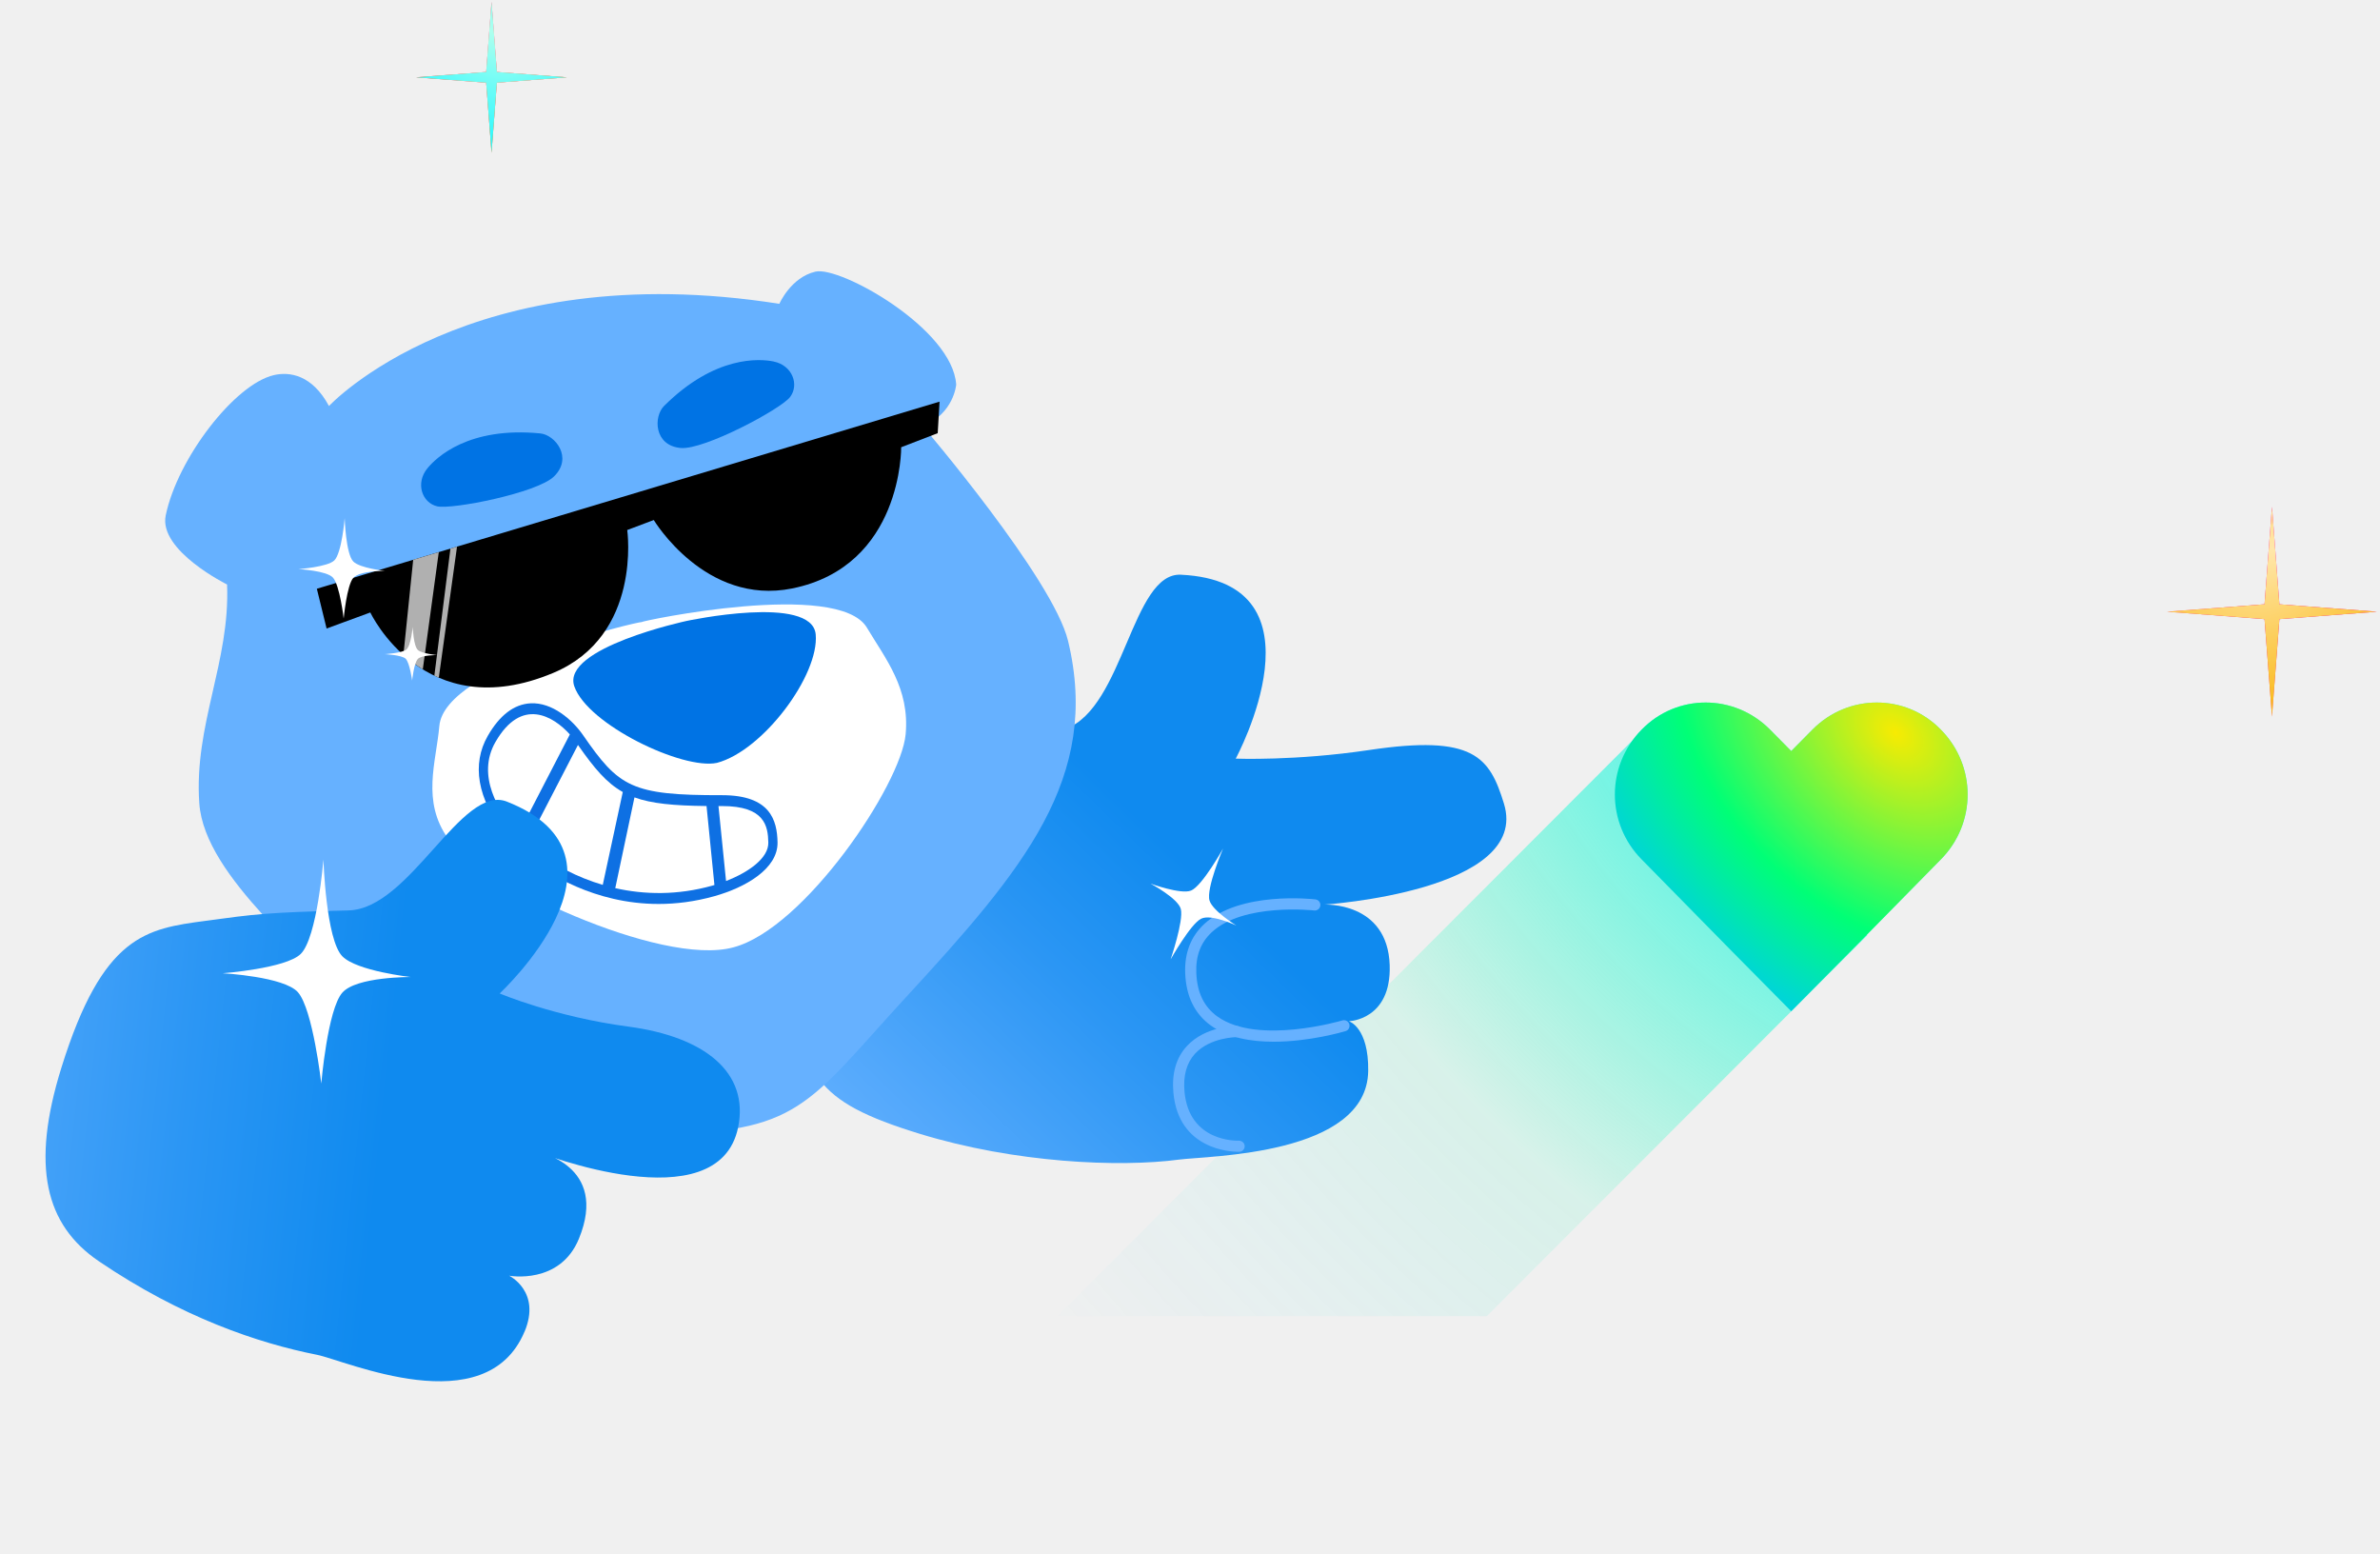
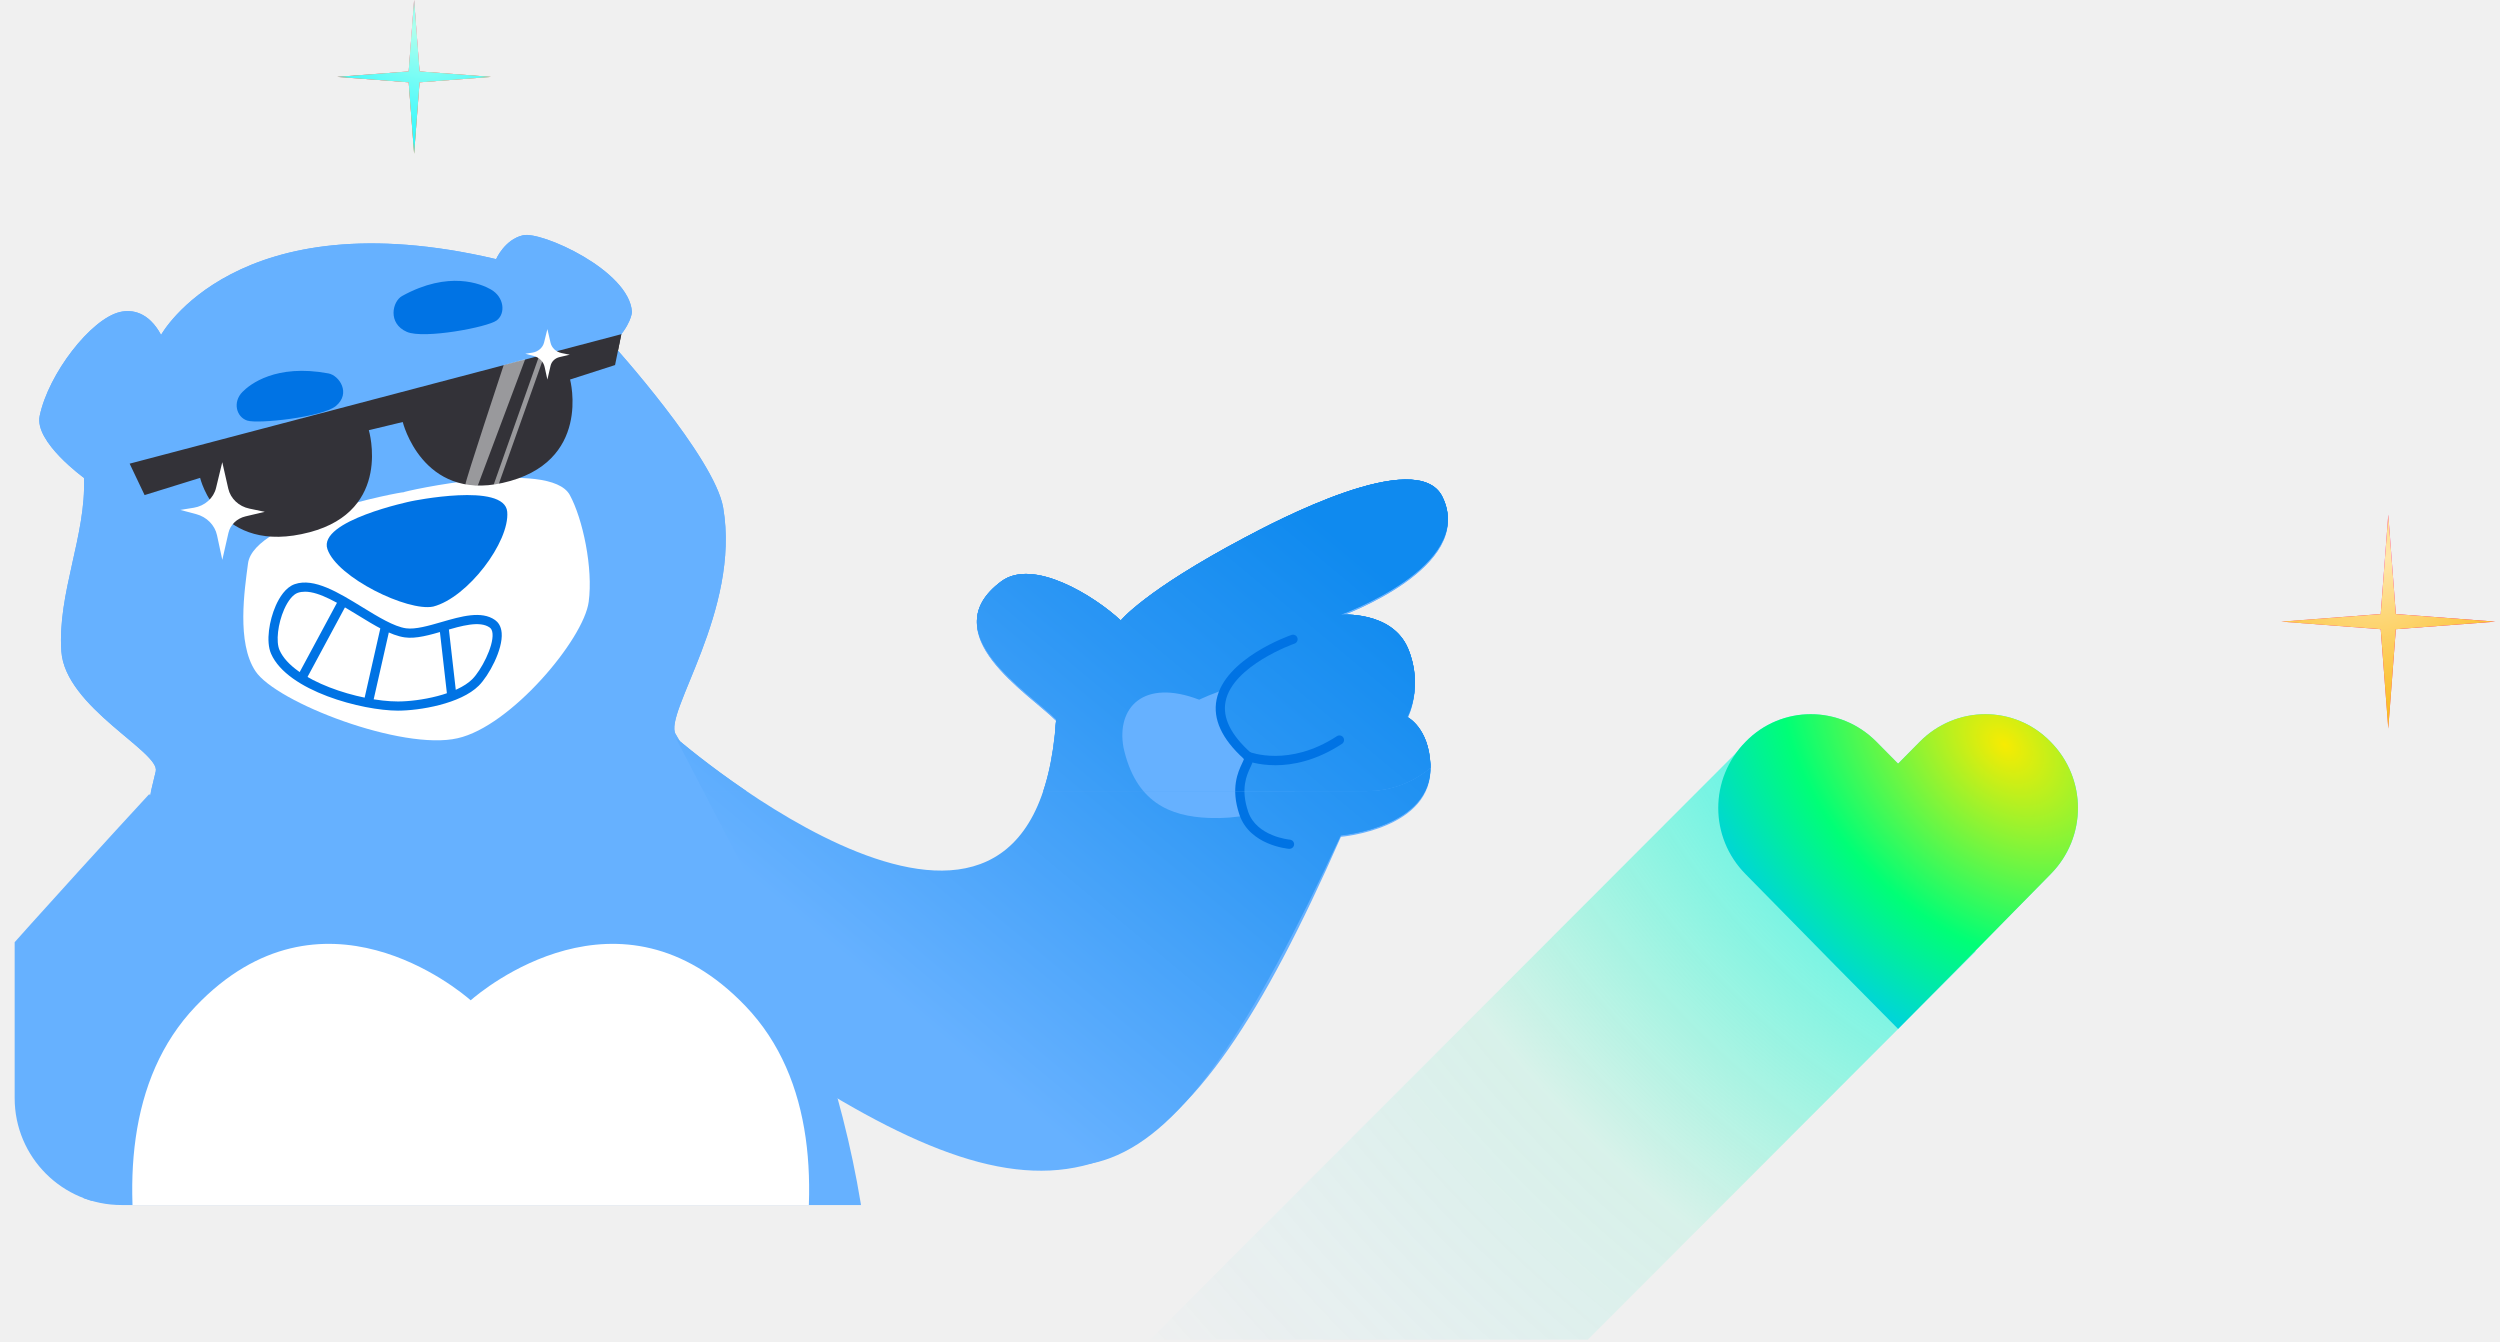
- <svg xmlns="http://www.w3.org/2000/svg" width="331" height="216" viewBox="0 0 331 216" fill="none">
-   <path d="M68.361 0.266L69.102 10.01L78.847 10.752L69.102 11.493L68.361 21.237L67.619 11.493L57.875 10.752L67.619 10.01L68.361 0.266Z" fill="url(#paint0_radial_94_6426)" />
-   <path d="M68.361 0.266L69.102 10.01L78.847 10.752L69.102 11.493L68.361 21.237L67.619 11.493L57.875 10.752L67.619 10.01L68.361 0.266Z" fill="url(#paint1_radial_94_6426)" />
-   <path d="M68.361 0.266L69.102 10.01L78.847 10.752L69.102 11.493L68.361 21.237L67.619 11.493L57.875 10.752L67.619 10.01L68.361 0.266Z" fill="url(#paint2_radial_94_6426)" />
-   <g clip-path="url(#clip0_94_6426)">
-     <path d="M315.976 70.465L314.944 84.024L301.385 85.055L314.944 86.087L315.976 99.646L317.008 86.087L330.566 85.055L317.008 84.024L315.976 70.465Z" fill="url(#paint3_radial_94_6426)" />
-     <path d="M315.976 70.465L314.944 84.024L301.385 85.055L314.944 86.087L315.976 99.646L317.008 86.087L330.566 85.055L317.008 84.024L315.976 70.465Z" fill="url(#paint4_radial_94_6426)" />
-     <path fill-rule="evenodd" clip-rule="evenodd" d="M259.632 129.971L269.921 119.5C274.891 114.477 274.891 106.475 269.921 101.452C265.037 96.429 257.035 96.429 252.066 101.452L249.118 104.431L246.171 101.452C241.201 96.429 233.2 96.429 228.315 101.452C227.853 101.919 227.434 102.411 227.058 102.925L121.013 209.098L150.868 238.989L259.693 130.032L259.632 129.971Z" fill="url(#paint5_radial_94_6426)" />
-     <path d="M228.315 119.5L240.696 132.099L249.118 140.613L257.541 132.099L269.921 119.5C274.891 114.477 274.891 106.475 269.921 101.452C265.037 96.429 257.035 96.429 252.066 101.452L249.118 104.431L246.171 101.452C241.201 96.429 233.2 96.429 228.315 101.452C223.346 106.475 223.346 114.477 228.315 119.5Z" fill="url(#paint6_radial_94_6426)" />
+ <svg xmlns="http://www.w3.org/2000/svg" width="341" height="183" viewBox="0 0 341 183" fill="none">
+   <g clip-path="url(#clip0_215_8147)">
+     <path d="M92.156 100.142C90.477 97.287 101.044 83.264 98.641 69.237C97.468 62.384 83.532 46.964 83.532 46.964C86.153 44.338 86.199 42.548 86.199 42.548C85.843 36.889 73.849 31.513 71.341 32.089C68.834 32.665 67.67 35.345 67.67 35.345C32.203 27.006 21.971 45.678 21.971 45.678C20.242 42.485 17.948 42.197 16.391 42.552C12.418 43.454 6.607 50.97 5.41 56.742C4.673 60.289 11.455 65.185 11.455 65.185C11.774 73.018 7.813 80.923 8.37 88.857C8.906 96.469 21.884 102.583 21.243 105.208C8.772 156.458 8.81 186.181 15.085 203.81C15.085 203.81 -3.49 251.934 0.541 261.641C15.998 263.478 30.252 267.559 45.901 268.603C49.719 259.179 56.798 233.9 67.787 227.991C74.695 229.431 62.96 258.787 58.209 270.272C71.258 270.848 101.835 264.4 101.412 264.225C121.08 263.661 118.831 196.698 118.831 196.698C121.084 164.133 113.042 135.666 92.16 100.137L92.156 100.142Z" fill="#66B1FF" />
+     <path d="M169.809 73.525C156.057 80.808 152.875 84.844 152.875 84.844C149.279 81.496 140.907 76.275 136.569 79.514C127.184 86.517 140.3 94.568 144.059 98.32C141.02 143.259 92.156 100.82 92.156 100.82L109.642 147.023C146.245 170.137 161.391 162.992 182.9 114.145C182.9 114.145 195.488 113.085 195.112 104.521C194.886 99.447 191.959 98.015 191.959 98.015C191.959 98.015 194.212 93.85 192.072 88.704C189.895 83.471 182.854 84.055 182.854 84.055C182.854 84.055 201.383 77.398 196.74 67.97C193.316 61.017 173.715 71.459 169.813 73.525H169.809Z" fill="#66B1FF" />
+     <g clip-path="url(#clip1_215_8147)">
+       <path d="M20.423 108.242C20.423 108.242 -7.804 138.743 -23.892 158.371C-36.346 173.567 -45.466 184.595 -32.668 201.318C-29.169 205.892 -22.085 210.425 -22.085 210.425L12.61 179.94V158.371C12.61 158.371 19.77 151.27 22.361 132.623C23.115 127.194 20.423 108.242 20.423 108.242Z" fill="#66B1FF" />
+     </g>
+     <path d="M77.723 67.52C75.014 62.546 54.999 67.028 55.024 67.149C54.999 67.032 34.62 70.826 33.829 76.852C33.347 80.521 32.267 87.632 34.829 91.526C37.663 95.833 54.916 102.436 62.417 100.695C69.66 99.088 79.611 87.203 80.297 82.098C80.917 77.483 79.494 70.772 77.719 67.516L77.723 67.52Z" fill="white" />
+     <path d="M33.066 53.465C34.067 52.439 37.604 49.597 44.792 50.932C46.283 51.208 47.915 53.653 45.801 55.389C43.955 56.904 35.185 57.848 33.724 57.368C32.229 56.875 31.71 54.851 33.066 53.461V53.465Z" fill="#0073E4" />
+     <path d="M66.965 39.482C65.638 38.727 61.225 36.853 54.845 40.375C53.522 41.106 52.844 44.111 55.494 45.267C57.809 46.277 66.529 44.632 67.752 43.702C69.003 42.746 68.765 40.509 66.965 39.486V39.482Z" fill="#0073E4" />
+     <path d="M56.091 68.368C56.091 68.368 43.343 71.013 44.658 74.899C45.972 78.784 55.626 83.454 59.088 82.737C63.798 81.518 69.537 73.901 69.186 69.811C68.834 65.726 56.091 68.368 56.091 68.368Z" fill="#0073E4" />
+     <path d="M48.368 63.882C45.739 61.458 41.36 59.563 38.195 62.084C36.621 63.336 35.755 65.276 35.16 67.146C34.896 67.972 36.198 68.327 36.462 67.505C37.224 65.101 38.697 62.263 41.561 62.213C43.34 62.184 45.04 63.068 46.476 64.087C46.84 64.346 47.028 64.475 47.418 64.834C48.054 65.422 49.009 64.471 48.372 63.882H48.368Z" fill="#0073E4" />
+     <path d="M64.217 63.246C67.396 63.246 69.974 60.677 69.974 57.508C69.974 54.339 67.396 51.77 64.217 51.77C61.038 51.77 58.461 54.339 58.461 57.508C58.461 60.677 61.038 63.246 64.217 63.246Z" fill="white" />
+     <path d="M64.213 61.262C66.294 61.262 67.981 59.581 67.981 57.506C67.981 55.432 66.294 53.75 64.213 53.75C62.132 53.75 60.445 55.432 60.445 57.506C60.445 59.581 62.132 61.262 64.213 61.262Z" fill="#3B3B3B" />
+     <path d="M57.578 65.874L57.607 63.495C57.607 63.495 58.466 61.175 63.774 60.332C67.537 59.735 70.589 61.546 70.589 61.546L70.849 64.835L57.578 65.87V65.874Z" fill="#66B1FF" />
+     <path d="M67.166 85.09C64.416 83.132 58.651 86.793 55.302 86.325C51.074 85.737 44.455 78.888 40.415 80.269C38.096 81.062 36.572 86.688 37.552 88.925C39.59 93.57 49.198 96.308 54.285 96.308C57.152 96.308 62.532 95.415 64.864 93.086C66.48 91.475 69.025 86.409 67.166 85.086V85.09Z" fill="white" />
+     <path d="M54.282 96.932C49.431 96.932 39.212 94.27 36.976 89.174C36.235 87.488 36.737 84.6 37.612 82.613C38.098 81.511 38.944 80.109 40.212 79.675C42.837 78.774 46.186 80.831 49.422 82.818C51.549 84.124 53.747 85.472 55.388 85.702C56.66 85.877 58.465 85.355 60.21 84.85C62.902 84.07 65.682 83.264 67.528 84.575C67.897 84.834 68.349 85.351 68.428 86.328C68.617 88.594 66.674 92.162 65.305 93.527C62.819 96.006 57.225 96.932 54.282 96.932ZM41.589 80.71C41.246 80.71 40.92 80.756 40.618 80.861C39.974 81.082 39.295 81.904 38.759 83.118C37.897 85.076 37.617 87.517 38.127 88.673C39.974 92.884 49.075 95.68 54.282 95.68C57.225 95.68 62.316 94.737 64.418 92.642C65.615 91.448 67.327 88.193 67.181 86.432C67.147 86.027 67.022 85.752 66.8 85.597C65.448 84.637 62.965 85.359 60.562 86.052C58.603 86.62 56.752 87.158 55.216 86.941C53.311 86.678 51.105 85.322 48.765 83.882C46.215 82.317 43.59 80.706 41.594 80.706L41.589 80.71Z" fill="#0073E4" />
+     <path d="M41.252 92.924C41.152 92.924 41.051 92.898 40.955 92.848C40.649 92.686 40.536 92.306 40.7 92.001L46.054 82.052C46.217 81.747 46.598 81.634 46.904 81.797C47.209 81.96 47.322 82.34 47.159 82.644L41.805 92.594C41.692 92.802 41.474 92.924 41.252 92.924Z" fill="#0073E4" />
+     <path d="M50.291 96.181C50.245 96.181 50.199 96.177 50.153 96.164C49.813 96.089 49.604 95.751 49.679 95.417L51.915 85.543C51.99 85.205 52.325 84.992 52.664 85.071C53.003 85.146 53.213 85.484 53.137 85.818L50.902 95.693C50.835 95.985 50.575 96.181 50.291 96.181Z" fill="#0073E4" />
+     <path d="M61.596 95.254C61.282 95.254 61.01 95.016 60.972 94.699L59.98 85.993C59.943 85.651 60.19 85.338 60.533 85.301C60.876 85.263 61.19 85.509 61.228 85.852L62.22 94.557C62.258 94.9 62.011 95.213 61.667 95.25C61.642 95.25 61.621 95.25 61.596 95.25V95.254Z" fill="#0073E4" />
+     <path d="M17.68 63.244L84.749 45.582L83.895 49.793L77.758 51.767C77.758 51.767 80.814 63.144 68.544 65.873C57.576 68.315 54.934 57.564 54.934 57.564L50.308 58.678C50.308 58.678 53.561 69.592 42.245 72.593C29.828 75.881 27.296 65.181 27.296 65.181L19.723 67.53L17.684 63.244H17.68Z" fill="#333238" />
+     <path d="M24.594 69.553L26.427 69.257C27.93 69.015 29.132 67.951 29.467 66.561L30.317 63.043L31.137 66.653C31.447 68.009 32.573 69.074 34.017 69.374L36.123 69.812L33.486 70.434C32.313 70.71 31.409 71.586 31.158 72.692L30.321 76.365L29.601 73.005C29.303 71.624 28.202 70.509 26.754 70.125L24.598 69.553H24.594Z" fill="white" />
+     <path d="M71.648 48.251L72.615 48.1C73.407 47.975 74.039 47.424 74.215 46.706L74.663 44.887L75.094 46.752C75.257 47.453 75.847 48.004 76.609 48.159L77.719 48.384L76.329 48.705C75.709 48.847 75.236 49.302 75.102 49.874L74.663 51.773L74.282 50.037C74.127 49.323 73.545 48.747 72.783 48.547L71.648 48.251Z" fill="white" />
+     <path opacity="0.5" d="M63.487 66.071C63.353 65.95 68.707 49.782 68.707 49.782L71.642 48.98L65.17 66.234C65.17 66.234 63.834 66.388 63.487 66.071Z" fill="white" />
+     <path opacity="0.5" d="M67.981 66.161L67.328 66.136L73.545 48.528L74.311 48.328L67.981 66.161Z" fill="white" />
+     <path d="M169.809 73.314C156.057 80.597 152.875 84.633 152.875 84.633C149.279 81.286 140.907 76.065 136.569 79.303C127.184 86.306 140.3 94.357 144.059 98.109C141.02 143.048 92.156 100.609 92.156 100.609L114.27 143.244C146.941 168.222 158.025 167.198 182.9 113.934C182.9 113.934 195.488 112.874 195.112 104.31C194.886 99.236 191.959 97.804 191.959 97.804C191.959 97.804 194.212 93.639 192.072 88.493C189.895 83.26 182.854 83.844 182.854 83.844C182.854 83.844 201.383 77.187 196.74 67.759C193.316 60.806 173.715 71.248 169.813 73.314H169.809Z" fill="url(#paint0_linear_215_8147)" />
+     <path d="M163.573 95.441C163.573 95.441 171.654 91.48 175.414 93.617C182.937 98.841 180.294 112.134 164.938 111.569C159.534 111.369 154.894 109.408 153.244 101.959C152.26 96.519 155.956 92.519 163.573 95.441Z" fill="#66B1FF" />
+     <path d="M169.809 73.314C156.056 80.597 152.875 84.633 152.875 84.633C149.279 81.286 140.906 76.065 136.569 79.303C127.183 86.306 140.299 94.357 144.058 98.109C141.019 143.048 150.195 88.493 150.195 88.493L167.889 92.022C166.785 97.347 164.994 99.078 170.785 103.568C165.637 114.473 175.611 116.076 182.899 113.934C182.899 113.934 195.488 112.874 195.111 104.31C194.885 99.236 191.959 97.804 191.959 97.804C191.959 97.804 194.211 93.639 192.072 88.493C189.895 83.26 182.853 83.844 182.853 83.844C182.853 83.844 201.382 77.187 196.74 67.759C193.315 60.806 173.715 71.248 169.813 73.314H169.809Z" fill="url(#paint1_linear_215_8147)" />
+     <path d="M26.715 137.232C43.864 119.317 62.686 135.112 64.202 136.441C65.722 135.112 84.539 119.317 101.689 137.232C120.721 157.112 103.381 197.482 97.466 206.985C91.551 216.489 79.845 231.92 64.03 232.39C48.211 231.92 36.852 216.494 30.938 206.985C25.023 197.482 7.683 157.117 26.715 137.232Z" fill="white" />
+     <path d="M175.886 115.781C175.886 115.781 175.848 115.781 175.831 115.781C175.614 115.765 170.464 115.281 169.058 111.124C167.831 107.501 168.869 105.294 169.426 104.108C169.523 103.908 169.636 103.666 169.677 103.524C166.663 100.807 165.407 98.082 165.939 95.428C167.061 89.819 175.794 86.73 176.162 86.605C176.489 86.492 176.849 86.663 176.962 86.989C177.075 87.314 176.903 87.673 176.577 87.786C176.493 87.815 168.149 90.77 167.17 95.674C166.726 97.89 167.886 100.248 170.611 102.677C171.231 103.228 170.875 103.979 170.565 104.638C170.05 105.736 169.188 107.572 170.251 110.719C171.398 114.108 175.894 114.525 175.94 114.529C176.288 114.559 176.543 114.863 176.514 115.206C176.484 115.531 176.212 115.777 175.89 115.777L175.886 115.781Z" fill="#0073E4" />
+     <path d="M173.944 104.375C171.575 104.375 170.072 103.774 169.95 103.724C169.628 103.59 169.477 103.223 169.611 102.906C169.745 102.589 170.11 102.434 170.432 102.568C170.507 102.597 175.845 104.68 182.355 100.414C182.644 100.226 183.033 100.306 183.225 100.594C183.418 100.882 183.334 101.27 183.045 101.462C179.504 103.782 176.301 104.379 173.948 104.379L173.944 104.375Z" fill="#0073E4" />
  </g>
-   <path d="M190.283 148.9C190.363 142.837 187.604 141.997 187.604 141.997C187.604 141.997 193.508 141.837 193.273 134.228C192.995 125.313 184.148 125.784 184.148 125.784C184.148 125.784 212.908 123.915 209.162 111.741C207.164 105.245 204.98 102.113 190.413 104.288C180.142 105.82 171.861 105.484 171.861 105.484C171.861 105.484 185.16 80.898 164.222 79.911C157.428 79.592 156.298 98.371 148.24 101.327C137.591 105.237 135.197 107.063 128.521 108.915C118.434 111.712 109.813 110.759 110.594 135.068C111.052 149.379 113.231 153.141 127.887 157.643C141.148 161.716 155.694 162.338 163.97 161.238C168.023 160.7 190.123 160.679 190.283 148.904V148.9Z" fill="url(#paint7_linear_94_6426)" />
-   <path d="M177.139 144.847C174.036 144.847 170.815 144.314 168.434 142.618C166.171 141.005 164.957 138.553 164.831 135.336C164.722 132.519 165.612 130.209 167.481 128.479C172.432 123.893 182.523 125.006 182.947 125.057C183.371 125.107 183.677 125.489 183.627 125.917C183.577 126.341 183.194 126.648 182.766 126.598C182.669 126.585 172.957 125.514 168.531 129.617C166.99 131.049 166.284 132.896 166.377 135.273C166.486 138.024 167.452 140.01 169.329 141.354C174.93 145.351 186.571 141.921 186.688 141.887C187.095 141.765 187.532 141.996 187.654 142.408C187.776 142.819 187.545 143.252 187.133 143.374C186.818 143.466 182.136 144.847 177.135 144.847H177.139Z" fill="#66B1FF" />
-   <path d="M172.243 160.155C171.189 160.155 163.908 159.865 163.19 151.932C162.946 149.249 163.576 147.074 165.058 145.461C167.637 142.661 171.836 142.648 172.008 142.661C172.436 142.661 172.781 143.013 172.776 143.442C172.776 143.87 172.445 144.227 171.995 144.21C171.928 144.21 168.288 144.235 166.192 146.52C165.025 147.796 164.533 149.568 164.735 151.794C165.369 158.811 172.016 158.618 172.298 158.605C172.726 158.609 173.087 158.92 173.104 159.344C173.121 159.772 172.793 160.134 172.365 160.15C172.361 160.15 172.315 160.15 172.239 160.15L172.243 160.155Z" fill="#66B1FF" />
-   <path d="M126.021 138.638C142.406 120.837 153.114 108.16 148.545 89.129C146.466 80.474 128.343 59.26 128.343 59.26C132.668 57.509 132.983 53.486 132.983 53.486C132.496 45.705 116.854 36.974 113.419 37.768C109.979 38.562 108.388 42.245 108.388 42.245C65.245 35.467 45.752 56.455 45.752 56.455C43.384 52.066 40.239 51.668 38.101 52.155C32.659 53.398 24.689 63.732 23.047 71.668C22.039 76.548 31.58 81.272 31.58 81.272C32.017 92.047 26.953 100.786 27.717 111.695C28.452 122.164 43.833 133.229 48.381 140.292C55.411 151.214 66.329 157.652 90.818 157.652C111.248 157.652 112.209 153.637 126.021 138.633V138.638Z" fill="#66B1FF" />
-   <path d="M120.558 87.264C116.56 80.588 89.182 86.341 89.224 86.5C89.182 86.341 61.836 92.623 61.101 100.95C60.656 106.018 58.594 111.41 62.328 116.613C66.455 122.366 91.861 134.531 102.035 131.713C111.866 129.089 125.307 109.147 125.954 102.096C126.538 95.718 123.17 91.632 120.558 87.264Z" fill="white" />
-   <path d="M59.431 65.131C60.674 63.606 65.167 59.289 75.14 60.264C77.206 60.465 79.73 63.619 77.051 66.248C74.712 68.544 62.849 70.883 60.795 70.401C58.696 69.905 57.747 67.192 59.431 65.131Z" fill="#0073E4" />
-   <path d="M107.595 50.265C105.667 49.874 99.456 49.379 92.356 56.446C90.882 57.911 90.928 61.951 94.669 62.291C97.932 62.589 108.598 56.883 109.875 55.211C111.185 53.498 110.206 50.798 107.595 50.269V50.265Z" fill="#0073E4" />
-   <path d="M95.48 86.34C95.48 86.34 78.033 90.086 79.868 95.419C81.703 100.752 94.972 107.089 99.713 106.072C106.159 104.359 113.957 93.832 113.445 88.213C112.932 82.595 95.48 86.34 95.48 86.34Z" fill="#0073E4" />
-   <path d="M44.06 81.864L130.669 55.846L130.413 60.23L125.332 62.187C125.332 62.187 125.538 78.727 110.169 81.822C98.092 84.258 90.924 72.307 90.924 72.307L87.233 73.697C87.233 73.697 89.332 88.352 76.978 93.55C58.989 101.122 51.502 85.16 51.502 85.16L45.421 87.394L44.065 81.86L44.06 81.864Z" fill="black" />
-   <path d="M57.464 77.836L56.1 91.106C56.1 91.106 57.04 91.958 58.8 93.075L61.025 76.766L57.464 77.836Z" fill="#B0B0B0" />
-   <path d="M60.408 93.949L62.646 76.279L63.562 76.006L61.026 94.231L60.408 93.949Z" fill="#B0B0B0" />
-   <path d="M56.521 90.313C57.159 89.776 57.398 87.168 57.398 87.168C57.398 87.168 57.495 89.835 58.129 90.393C58.687 90.884 60.779 91.086 60.779 91.086C60.779 91.086 58.675 91.069 58.129 91.606C57.562 92.165 57.319 94.634 57.319 94.634C57.319 94.634 56.991 92.161 56.416 91.594C55.886 91.073 53.51 90.96 53.51 90.96C53.51 90.96 55.954 90.8 56.521 90.317V90.313Z" fill="white" />
-   <path d="M46.487 77.934C47.537 76.926 47.936 72.051 47.936 72.051C47.936 72.051 48.096 77.035 49.141 78.081C50.065 79.005 53.508 79.374 53.508 79.374C53.508 79.374 50.04 79.341 49.137 80.348C48.234 81.356 47.797 86.005 47.797 86.005C47.797 86.005 47.26 81.382 46.311 80.319C45.437 79.341 41.52 79.135 41.52 79.135C41.52 79.135 45.547 78.832 46.483 77.934H46.487Z" fill="white" />
-   <path d="M100.444 110.567H100.398C87.804 110.592 86.082 109.437 81.09 102.219C79.607 100.077 76.798 97.633 73.791 97.793C71.494 97.914 69.491 99.439 67.833 102.328C66.716 104.28 66.346 106.435 66.737 108.74C67.555 113.565 71.654 117.873 73.951 119.658C76.063 121.3 82.572 125.692 91.6 125.692C94.015 125.692 96.61 125.377 99.344 124.613C103.644 123.412 108.212 120.813 108.137 117.113C108.074 114.065 107.142 110.567 100.444 110.567Z" fill="#0E70E3" />
-   <path d="M68.902 103.177C66.244 107.813 69.263 112.843 72.089 115.967L79.253 102.118C76.998 99.612 72.539 96.84 68.902 103.181V103.177Z" fill="white" />
-   <path d="M100.972 122.502C104.142 121.275 106.897 119.306 106.855 117.152C106.809 114.846 106.347 112.067 100.405 112.079C100.241 112.079 100.081 112.079 99.922 112.079L100.976 122.502H100.972Z" fill="white" />
-   <path d="M73.314 117.227C73.814 117.702 74.276 118.096 74.658 118.395C77.073 120.272 80.21 121.972 83.829 123.039L86.613 110.126C84.354 108.862 82.645 106.826 80.382 103.584L73.319 117.227H73.314Z" fill="white" />
-   <path d="M98.263 112.075C93.656 112.025 90.607 111.735 88.239 110.874L85.568 123.493C89.633 124.408 94.215 124.5 99.048 123.148C99.153 123.119 99.258 123.085 99.359 123.056L98.263 112.079V112.075Z" fill="white" />
-   <path d="M72.951 185.169C75.303 179.58 70.81 177.38 70.81 177.38C70.81 177.38 77.86 178.694 80.51 172.244C84.734 161.96 74.702 160.15 74.702 160.15C74.702 160.15 99.931 170.149 102.656 156.741C104.21 149.09 97.962 144.151 87.409 142.749C77.113 141.38 69.491 138.134 69.491 138.134C69.491 138.134 90 119.141 70.495 111.46C64.166 108.97 57.044 126.384 48.465 126.59C37.123 126.863 35.469 127.107 28.599 128.035C20.348 129.148 14.301 129.95 8.535 148.468C4.277 162.141 6.284 170.304 13.751 175.373C25.231 183.158 35.872 186.752 44.06 188.373C48.071 189.167 67.564 197.969 72.943 185.169H72.951Z" fill="url(#paint8_linear_94_6426)" />
-   <path d="M41.819 132.645C44.116 130.394 44.981 119.51 44.981 119.51C44.981 119.51 45.325 130.638 47.609 132.968C49.625 135.026 57.142 135.853 57.142 135.853C57.142 135.853 49.575 135.778 47.605 138.028C45.556 140.367 44.682 150.66 44.682 150.66C44.682 150.66 43.511 140.334 41.437 137.97C39.526 135.79 30.98 135.328 30.98 135.328C30.98 135.328 39.769 134.656 41.819 132.645Z" fill="white" />
-   <path d="M165.628 123.839C167.202 123.209 170.1 117.981 170.1 117.981C170.1 117.981 167.702 123.587 168.219 125.229C168.672 126.682 171.943 128.689 171.943 128.689C171.943 128.689 168.475 127.043 167.051 127.74C165.573 128.467 162.806 133.397 162.806 133.397C162.806 133.397 164.637 128.018 164.225 126.401C163.847 124.91 160.018 122.865 160.018 122.865C160.018 122.865 164.217 124.398 165.624 123.835L165.628 123.839Z" fill="white" />
+   <g clip-path="url(#clip2_215_8147)">
+     <path d="M92.156 100.142C90.477 97.287 101.044 83.264 98.641 69.237C97.468 62.384 83.532 46.964 83.532 46.964C86.153 44.338 86.199 42.548 86.199 42.548C85.843 36.889 73.849 31.513 71.341 32.089C68.834 32.665 67.67 35.345 67.67 35.345C32.203 27.006 21.971 45.678 21.971 45.678C20.242 42.485 17.948 42.197 16.391 42.552C12.418 43.454 6.607 50.97 5.41 56.742C4.673 60.289 11.455 65.185 11.455 65.185C11.774 73.018 7.813 80.923 8.37 88.857C8.906 96.469 21.884 102.583 21.243 105.208C8.772 156.458 8.81 186.181 15.085 203.81C15.085 203.81 -3.49 251.934 0.541 261.641C15.998 263.478 30.252 267.559 45.901 268.603C49.719 259.179 56.798 233.9 67.787 227.991C74.695 229.431 62.96 258.787 58.209 270.272C71.258 270.848 101.835 264.4 101.412 264.225C121.08 263.661 118.831 196.698 118.831 196.698C121.084 164.133 113.042 135.666 92.16 100.137L92.156 100.142Z" fill="#66B1FF" />
+     <path d="M169.809 73.525C156.057 80.808 152.875 84.844 152.875 84.844C149.279 81.496 140.907 76.275 136.569 79.514C127.184 86.517 140.3 94.568 144.059 98.32C141.02 143.259 92.156 100.82 92.156 100.82L109.642 147.023C146.245 170.137 161.391 162.992 182.9 114.145C182.9 114.145 195.488 113.085 195.112 104.521C194.886 99.447 191.959 98.015 191.959 98.015C191.959 98.015 194.212 93.85 192.072 88.704C189.895 83.471 182.854 84.055 182.854 84.055C182.854 84.055 201.383 77.398 196.74 67.97C193.316 61.017 173.715 71.459 169.813 73.525H169.809Z" fill="#66B1FF" />
+     <path d="M77.723 67.52C75.014 62.546 54.999 67.028 55.024 67.149C54.999 67.032 34.62 70.826 33.829 76.852C33.347 80.521 32.267 87.632 34.829 91.526C37.663 95.833 54.916 102.436 62.417 100.695C69.66 99.088 79.611 87.203 80.297 82.098C80.917 77.483 79.494 70.772 77.719 67.516L77.723 67.52Z" fill="white" />
+     <path d="M33.066 53.465C34.067 52.439 37.604 49.597 44.792 50.932C46.283 51.208 47.915 53.653 45.801 55.389C43.955 56.904 35.185 57.848 33.724 57.368C32.229 56.875 31.71 54.851 33.066 53.461V53.465Z" fill="#0073E4" />
+     <path d="M66.965 39.482C65.638 38.727 61.225 36.853 54.845 40.375C53.522 41.106 52.844 44.111 55.494 45.267C57.809 46.277 66.529 44.632 67.752 43.702C69.003 42.746 68.765 40.509 66.965 39.486V39.482Z" fill="#0073E4" />
+     <path d="M56.091 68.368C56.091 68.368 43.343 71.013 44.658 74.899C45.972 78.784 55.626 83.454 59.088 82.737C63.798 81.518 69.537 73.901 69.186 69.811C68.834 65.726 56.091 68.368 56.091 68.368Z" fill="#0073E4" />
+     <path d="M48.368 63.882C45.739 61.458 41.36 59.563 38.195 62.084C36.621 63.336 35.755 65.276 35.16 67.146C34.896 67.972 36.198 68.327 36.462 67.505C37.224 65.101 38.697 62.263 41.561 62.213C43.34 62.184 45.04 63.068 46.476 64.087C46.84 64.346 47.028 64.475 47.418 64.834C48.054 65.422 49.009 64.471 48.372 63.882H48.368Z" fill="#0073E4" />
+     <path d="M64.217 63.246C67.396 63.246 69.974 60.677 69.974 57.508C69.974 54.339 67.396 51.77 64.217 51.77C61.038 51.77 58.461 54.339 58.461 57.508C58.461 60.677 61.038 63.246 64.217 63.246Z" fill="white" />
+     <path d="M64.213 61.262C66.294 61.262 67.981 59.581 67.981 57.506C67.981 55.432 66.294 53.75 64.213 53.75C62.132 53.75 60.445 55.432 60.445 57.506C60.445 59.581 62.132 61.262 64.213 61.262Z" fill="#3B3B3B" />
+     <path d="M57.578 65.874L57.607 63.495C57.607 63.495 58.466 61.175 63.774 60.332C67.537 59.735 70.589 61.546 70.589 61.546L70.849 64.835L57.578 65.87V65.874Z" fill="#66B1FF" />
+     <path d="M67.166 85.09C64.416 83.132 58.651 86.793 55.302 86.325C51.074 85.737 44.455 78.888 40.415 80.269C38.096 81.062 36.572 86.688 37.552 88.925C39.59 93.57 49.198 96.308 54.285 96.308C57.152 96.308 62.532 95.415 64.864 93.086C66.48 91.475 69.025 86.409 67.166 85.086V85.09Z" fill="white" />
+     <path d="M54.282 96.932C49.431 96.932 39.212 94.27 36.976 89.174C36.235 87.488 36.737 84.6 37.612 82.613C38.098 81.511 38.944 80.109 40.212 79.675C42.837 78.774 46.186 80.831 49.422 82.818C51.549 84.124 53.747 85.472 55.388 85.702C56.66 85.877 58.465 85.355 60.21 84.85C62.902 84.07 65.682 83.264 67.528 84.575C67.897 84.834 68.349 85.351 68.428 86.328C68.617 88.594 66.674 92.162 65.305 93.527C62.819 96.006 57.225 96.932 54.282 96.932ZM41.589 80.71C41.246 80.71 40.92 80.756 40.618 80.861C39.974 81.082 39.295 81.904 38.759 83.118C37.897 85.076 37.617 87.517 38.127 88.673C39.974 92.884 49.075 95.68 54.282 95.68C57.225 95.68 62.316 94.737 64.418 92.642C65.615 91.448 67.327 88.193 67.181 86.432C67.147 86.027 67.022 85.752 66.8 85.597C65.448 84.637 62.965 85.359 60.562 86.052C58.603 86.62 56.752 87.158 55.216 86.941C53.311 86.678 51.105 85.322 48.765 83.882C46.215 82.317 43.59 80.706 41.594 80.706L41.589 80.71Z" fill="#0073E4" />
+     <path d="M41.252 92.924C41.152 92.924 41.051 92.898 40.955 92.848C40.649 92.686 40.536 92.306 40.7 92.001L46.054 82.052C46.217 81.747 46.598 81.634 46.904 81.797C47.209 81.96 47.322 82.34 47.159 82.644L41.805 92.594C41.692 92.802 41.474 92.924 41.252 92.924Z" fill="#0073E4" />
+     <path d="M50.291 96.181C50.245 96.181 50.199 96.177 50.153 96.164C49.813 96.089 49.604 95.751 49.679 95.417L51.915 85.543C51.99 85.205 52.325 84.992 52.664 85.071C53.003 85.146 53.213 85.484 53.137 85.818L50.902 95.693C50.835 95.985 50.575 96.181 50.291 96.181Z" fill="#0073E4" />
+     <path d="M61.596 95.254C61.282 95.254 61.01 95.016 60.972 94.699L59.98 85.993C59.943 85.651 60.19 85.338 60.533 85.301C60.876 85.263 61.19 85.509 61.228 85.852L62.22 94.557C62.258 94.9 62.011 95.213 61.667 95.25C61.642 95.25 61.621 95.25 61.596 95.25V95.254Z" fill="#0073E4" />
+     <path d="M17.68 63.244L84.749 45.582L83.895 49.793L77.758 51.767C77.758 51.767 80.814 63.144 68.544 65.873C57.576 68.315 54.934 57.564 54.934 57.564L50.308 58.678C50.308 58.678 53.561 69.592 42.245 72.593C29.828 75.881 27.296 65.181 27.296 65.181L19.723 67.53L17.684 63.244H17.68Z" fill="#333238" />
+     <path d="M24.594 69.553L26.427 69.257C27.93 69.015 29.132 67.951 29.467 66.561L30.317 63.043L31.137 66.653C31.447 68.009 32.573 69.074 34.017 69.374L36.123 69.812L33.486 70.434C32.313 70.71 31.409 71.586 31.158 72.692L30.321 76.365L29.601 73.005C29.303 71.624 28.202 70.509 26.754 70.125L24.598 69.553H24.594Z" fill="white" />
+     <path d="M71.648 48.251L72.615 48.1C73.407 47.975 74.039 47.424 74.215 46.706L74.663 44.887L75.094 46.752C75.257 47.453 75.847 48.004 76.609 48.159L77.719 48.384L76.329 48.705C75.709 48.847 75.236 49.302 75.102 49.874L74.663 51.773L74.282 50.037C74.127 49.323 73.545 48.747 72.783 48.547L71.648 48.251Z" fill="white" />
+     <path opacity="0.5" d="M63.487 66.071C63.353 65.95 68.707 49.782 68.707 49.782L71.642 48.98L65.17 66.234C65.17 66.234 63.834 66.388 63.487 66.071Z" fill="white" />
+     <path opacity="0.5" d="M67.981 66.161L67.328 66.136L73.545 48.528L74.311 48.328L67.981 66.161Z" fill="white" />
+     <path d="M169.809 73.314C156.057 80.597 152.875 84.633 152.875 84.633C149.279 81.286 140.907 76.065 136.569 79.303C127.184 86.306 140.3 94.357 144.059 98.109C141.02 143.048 92.156 100.609 92.156 100.609L114.27 143.244C146.941 168.222 158.025 167.198 182.9 113.934C182.9 113.934 195.488 112.874 195.112 104.31C194.886 99.236 191.959 97.804 191.959 97.804C191.959 97.804 194.212 93.639 192.072 88.493C189.895 83.26 182.854 83.844 182.854 83.844C182.854 83.844 201.383 77.187 196.74 67.759C193.316 60.806 173.715 71.248 169.813 73.314H169.809Z" fill="url(#paint2_linear_215_8147)" />
+     <path d="M163.573 95.441C163.573 95.441 171.654 91.48 175.414 93.617C182.937 98.841 180.294 112.134 164.938 111.569C159.534 111.369 154.894 109.408 153.244 101.959C152.26 96.519 155.956 92.519 163.573 95.441Z" fill="#66B1FF" />
+     <path d="M169.809 73.314C156.056 80.597 152.875 84.633 152.875 84.633C149.279 81.286 140.906 76.065 136.569 79.303C127.183 86.306 140.299 94.357 144.058 98.109C141.019 143.048 150.195 88.493 150.195 88.493L167.889 92.022C166.785 97.347 164.994 99.078 170.785 103.568C165.637 114.473 175.611 116.076 182.899 113.934C182.899 113.934 195.488 112.874 195.111 104.31C194.885 99.236 191.959 97.804 191.959 97.804C191.959 97.804 194.211 93.639 192.072 88.493C189.895 83.26 182.853 83.844 182.853 83.844C182.853 83.844 201.382 77.187 196.74 67.759C193.315 60.806 173.715 71.248 169.813 73.314H169.809Z" fill="url(#paint3_linear_215_8147)" />
+     <path d="M175.886 115.781C175.886 115.781 175.848 115.781 175.831 115.781C175.614 115.765 170.464 115.281 169.058 111.124C167.831 107.501 168.869 105.294 169.426 104.108C169.523 103.908 169.636 103.666 169.677 103.524C166.663 100.807 165.407 98.082 165.939 95.428C167.061 89.819 175.794 86.73 176.162 86.605C176.489 86.492 176.849 86.663 176.962 86.989C177.075 87.314 176.903 87.673 176.577 87.786C176.493 87.815 168.149 90.77 167.17 95.674C166.726 97.89 167.886 100.248 170.611 102.677C171.231 103.228 170.875 103.979 170.565 104.638C170.05 105.736 169.188 107.572 170.251 110.719C171.398 114.108 175.894 114.525 175.94 114.529C176.288 114.559 176.543 114.863 176.514 115.206C176.484 115.531 176.212 115.777 175.89 115.777L175.886 115.781Z" fill="#0073E4" />
+     <path d="M173.944 104.375C171.575 104.375 170.072 103.774 169.95 103.724C169.628 103.59 169.477 103.223 169.611 102.906C169.745 102.589 170.11 102.434 170.432 102.568C170.507 102.597 175.845 104.68 182.355 100.414C182.644 100.226 183.033 100.306 183.225 100.594C183.418 100.882 183.334 101.27 183.045 101.462C179.504 103.782 176.301 104.379 173.948 104.379L173.944 104.375Z" fill="#0073E4" />
+   </g>
+   <path d="M56.486 0L57.227 9.744L66.972 10.486L57.227 11.227L56.486 20.972L55.744 11.227L46 10.486L55.744 9.744L56.486 0Z" fill="url(#paint4_radial_215_8147)" />
+   <path d="M56.486 0L57.227 9.744L66.972 10.486L57.227 11.227L56.486 20.972L55.744 11.227L46 10.486L55.744 9.744L56.486 0Z" fill="url(#paint5_radial_215_8147)" />
+   <path d="M56.486 0L57.227 9.744L66.972 10.486L57.227 11.227L56.486 20.972L55.744 11.227L46 10.486L55.744 9.744L56.486 0Z" fill="url(#paint6_radial_215_8147)" />
+   <g clip-path="url(#clip3_215_8147)">
+     <path d="M325.761 70.199L324.729 83.758L311.17 84.79L324.729 85.822L325.761 99.38L326.793 85.822L340.352 84.79L326.793 83.758L325.761 70.199Z" fill="url(#paint7_radial_215_8147)" />
+     <path d="M325.761 70.199L324.729 83.758L311.17 84.79L324.729 85.822L325.761 99.38L326.793 85.822L340.352 84.79L326.793 83.758L325.761 70.199Z" fill="url(#paint8_radial_215_8147)" />
+     <path fill-rule="evenodd" clip-rule="evenodd" d="M269.413 129.704L279.703 119.233C284.672 114.21 284.672 106.208 279.703 101.185C274.818 96.162 266.817 96.162 261.847 101.185L258.899 104.165L255.952 101.185C250.982 96.162 242.981 96.162 238.096 101.185C237.634 101.652 237.215 102.145 236.839 102.658L130.794 208.832L160.649 238.722L269.474 129.766L269.413 129.704Z" fill="url(#paint9_radial_215_8147)" />
+     <path d="M238.096 119.233L250.477 131.833L258.899 140.346L267.322 131.833L279.703 119.233C284.672 114.21 284.672 106.208 279.703 101.185C274.818 96.162 266.817 96.162 261.847 101.185L258.899 104.165L255.952 101.185C250.982 96.162 242.981 96.162 238.096 101.185C233.127 106.208 233.127 114.21 238.096 119.233Z" fill="url(#paint10_radial_215_8147)" />
+   </g>
  <defs>
-     <radialGradient id="paint0_radial_94_6426" cx="0" cy="0" r="1" gradientUnits="userSpaceOnUse" gradientTransform="translate(62.1579 2.28213) rotate(49.4615) scale(20.5537 28.3843)">
+     <linearGradient id="paint0_linear_215_8147" x1="187.514" y1="77.269" x2="120.2" y2="157.975" gradientUnits="userSpaceOnUse">
+       <stop stop-color="#0F8AEF" />
+       <stop offset="0.3" stop-color="#2B96F4" />
+       <stop offset="0.83" stop-color="#66B1FF" />
+     </linearGradient>
+     <linearGradient id="paint1_linear_215_8147" x1="187.514" y1="77.269" x2="120.2" y2="157.975" gradientUnits="userSpaceOnUse">
+       <stop stop-color="#0F8AEF" />
+       <stop offset="0.3" stop-color="#2B96F4" />
+       <stop offset="0.83" stop-color="#66B1FF" />
+     </linearGradient>
+     <linearGradient id="paint2_linear_215_8147" x1="187.514" y1="77.269" x2="120.2" y2="157.975" gradientUnits="userSpaceOnUse">
+       <stop stop-color="#0F8AEF" />
+       <stop offset="0.3" stop-color="#2B96F4" />
+       <stop offset="0.83" stop-color="#66B1FF" />
+     </linearGradient>
+     <linearGradient id="paint3_linear_215_8147" x1="187.514" y1="77.269" x2="120.2" y2="157.975" gradientUnits="userSpaceOnUse">
+       <stop stop-color="#0F8AEF" />
+       <stop offset="0.3" stop-color="#2B96F4" />
+       <stop offset="0.83" stop-color="#66B1FF" />
+     </linearGradient>
+     <radialGradient id="paint4_radial_215_8147" cx="0" cy="0" r="1" gradientUnits="userSpaceOnUse" gradientTransform="translate(50.2829 2.01651) rotate(49.4615) scale(20.5537 28.3843)">
      <stop stop-color="#FF00D6" />
      <stop offset="0.562" stop-color="#FF004D" />
      <stop offset="1" stop-color="#FF6291" />
    </radialGradient>
-     <radialGradient id="paint1_radial_94_6426" cx="0" cy="0" r="1" gradientUnits="userSpaceOnUse" gradientTransform="translate(68.3649 4.38609) rotate(136.73) scale(13.837 17.4184)">
+     <radialGradient id="paint5_radial_215_8147" cx="0" cy="0" r="1" gradientUnits="userSpaceOnUse" gradientTransform="translate(56.4899 4.12046) rotate(136.73) scale(13.837 17.4184)">
      <stop stop-color="#FFE7AB" />
      <stop offset="1" stop-color="#FABC22" />
    </radialGradient>
-     <radialGradient id="paint2_radial_94_6426" cx="0" cy="0" r="1" gradientUnits="userSpaceOnUse" gradientTransform="translate(68.3649 4.38609) rotate(136.73) scale(13.837 17.4184)">
+     <radialGradient id="paint6_radial_215_8147" cx="0" cy="0" r="1" gradientUnits="userSpaceOnUse" gradientTransform="translate(56.4899 4.12046) rotate(136.73) scale(13.837 17.4184)">
      <stop stop-color="#ADFFEE" />
      <stop offset="1" stop-color="#2DF9FF" />
    </radialGradient>
-     <radialGradient id="paint3_radial_94_6426" cx="0" cy="0" r="1" gradientUnits="userSpaceOnUse" gradientTransform="translate(324.607 73.2707) rotate(130.538) scale(28.5995 39.4954)">
+     <radialGradient id="paint7_radial_215_8147" cx="0" cy="0" r="1" gradientUnits="userSpaceOnUse" gradientTransform="translate(334.392 73.0051) rotate(130.538) scale(28.5995 39.4954)">
      <stop stop-color="#FF00D6" />
      <stop offset="0.562" stop-color="#FF004D" />
      <stop offset="1" stop-color="#FF6291" />
    </radialGradient>
-     <radialGradient id="paint4_radial_94_6426" cx="0" cy="0" r="1" gradientUnits="userSpaceOnUse" gradientTransform="translate(315.97 76.1983) rotate(43.2703) scale(19.2535 24.2369)">
+     <radialGradient id="paint8_radial_215_8147" cx="0" cy="0" r="1" gradientUnits="userSpaceOnUse" gradientTransform="translate(325.755 75.9326) rotate(43.2703) scale(19.2535 24.2369)">
      <stop stop-color="#FFE7AB" />
      <stop offset="1" stop-color="#FABC22" />
    </radialGradient>
-     <radialGradient id="paint5_radial_94_6426" cx="0" cy="0" r="1" gradientUnits="userSpaceOnUse" gradientTransform="translate(267.273 94.0625) rotate(135.023) scale(153.292 214.224)">
+     <radialGradient id="paint9_radial_215_8147" cx="0" cy="0" r="1" gradientUnits="userSpaceOnUse" gradientTransform="translate(277.055 93.7959) rotate(135.023) scale(153.292 214.224)">
      <stop stop-color="#00F1FF" stop-opacity="0.92" />
      <stop offset="0.562" stop-color="#00FFB1" stop-opacity="0.1" />
      <stop offset="1" stop-color="#00C4FF" stop-opacity="0" />
    </radialGradient>
-     <radialGradient id="paint6_radial_94_6426" cx="0" cy="0" r="1" gradientUnits="userSpaceOnUse" gradientTransform="translate(263.629 101.812) rotate(134.346) scale(44.7101 62.4839)">
+     <radialGradient id="paint10_radial_215_8147" cx="0" cy="0" r="1" gradientUnits="userSpaceOnUse" gradientTransform="translate(273.41 101.546) rotate(134.346) scale(44.7101 62.4839)">
      <stop stop-color="#F7EB02" />
      <stop offset="0.562" stop-color="#00FF76" />
      <stop offset="1" stop-color="#00C4FF" />
    </radialGradient>
-     <linearGradient id="paint7_linear_94_6426" x1="165.25" y1="120.282" x2="118.096" y2="168.949" gradientUnits="userSpaceOnUse">
-       <stop stop-color="#0F8AEF" />
-       <stop offset="0.34" stop-color="#2B96F4" />
-       <stop offset="0.95" stop-color="#66B1FF" />
-     </linearGradient>
-     <linearGradient id="paint8_linear_94_6426" x1="53.997" y1="150.499" x2="-26.159" y2="141.967" gradientUnits="userSpaceOnUse">
-       <stop stop-color="#0F8AEF" />
-       <stop offset="0.34" stop-color="#2B96F4" />
-       <stop offset="0.95" stop-color="#66B1FF" />
-     </linearGradient>
-     <clipPath id="clip0_94_6426">
-       <rect width="210" height="113" fill="white" transform="translate(120.855 70)" />
+     <clipPath id="clip0_215_8147">
+       <rect width="198" height="137" rx="14.58" transform="matrix(-1 0 0 1 200 27.3672)" fill="white" />
+     </clipPath>
+     <clipPath id="clip1_215_8147">
+       <rect width="21" height="102" fill="white" transform="translate(2 108.367)" />
+     </clipPath>
+     <clipPath id="clip2_215_8147">
+       <rect width="199.963" height="80.74" rx="13.582" transform="matrix(-1 0 0 1 199.961 27.1602)" fill="white" />
+     </clipPath>
+     <clipPath id="clip3_215_8147">
+       <rect width="210" height="113" fill="white" transform="translate(130.641 69.7344)" />
    </clipPath>
  </defs>
</svg>
